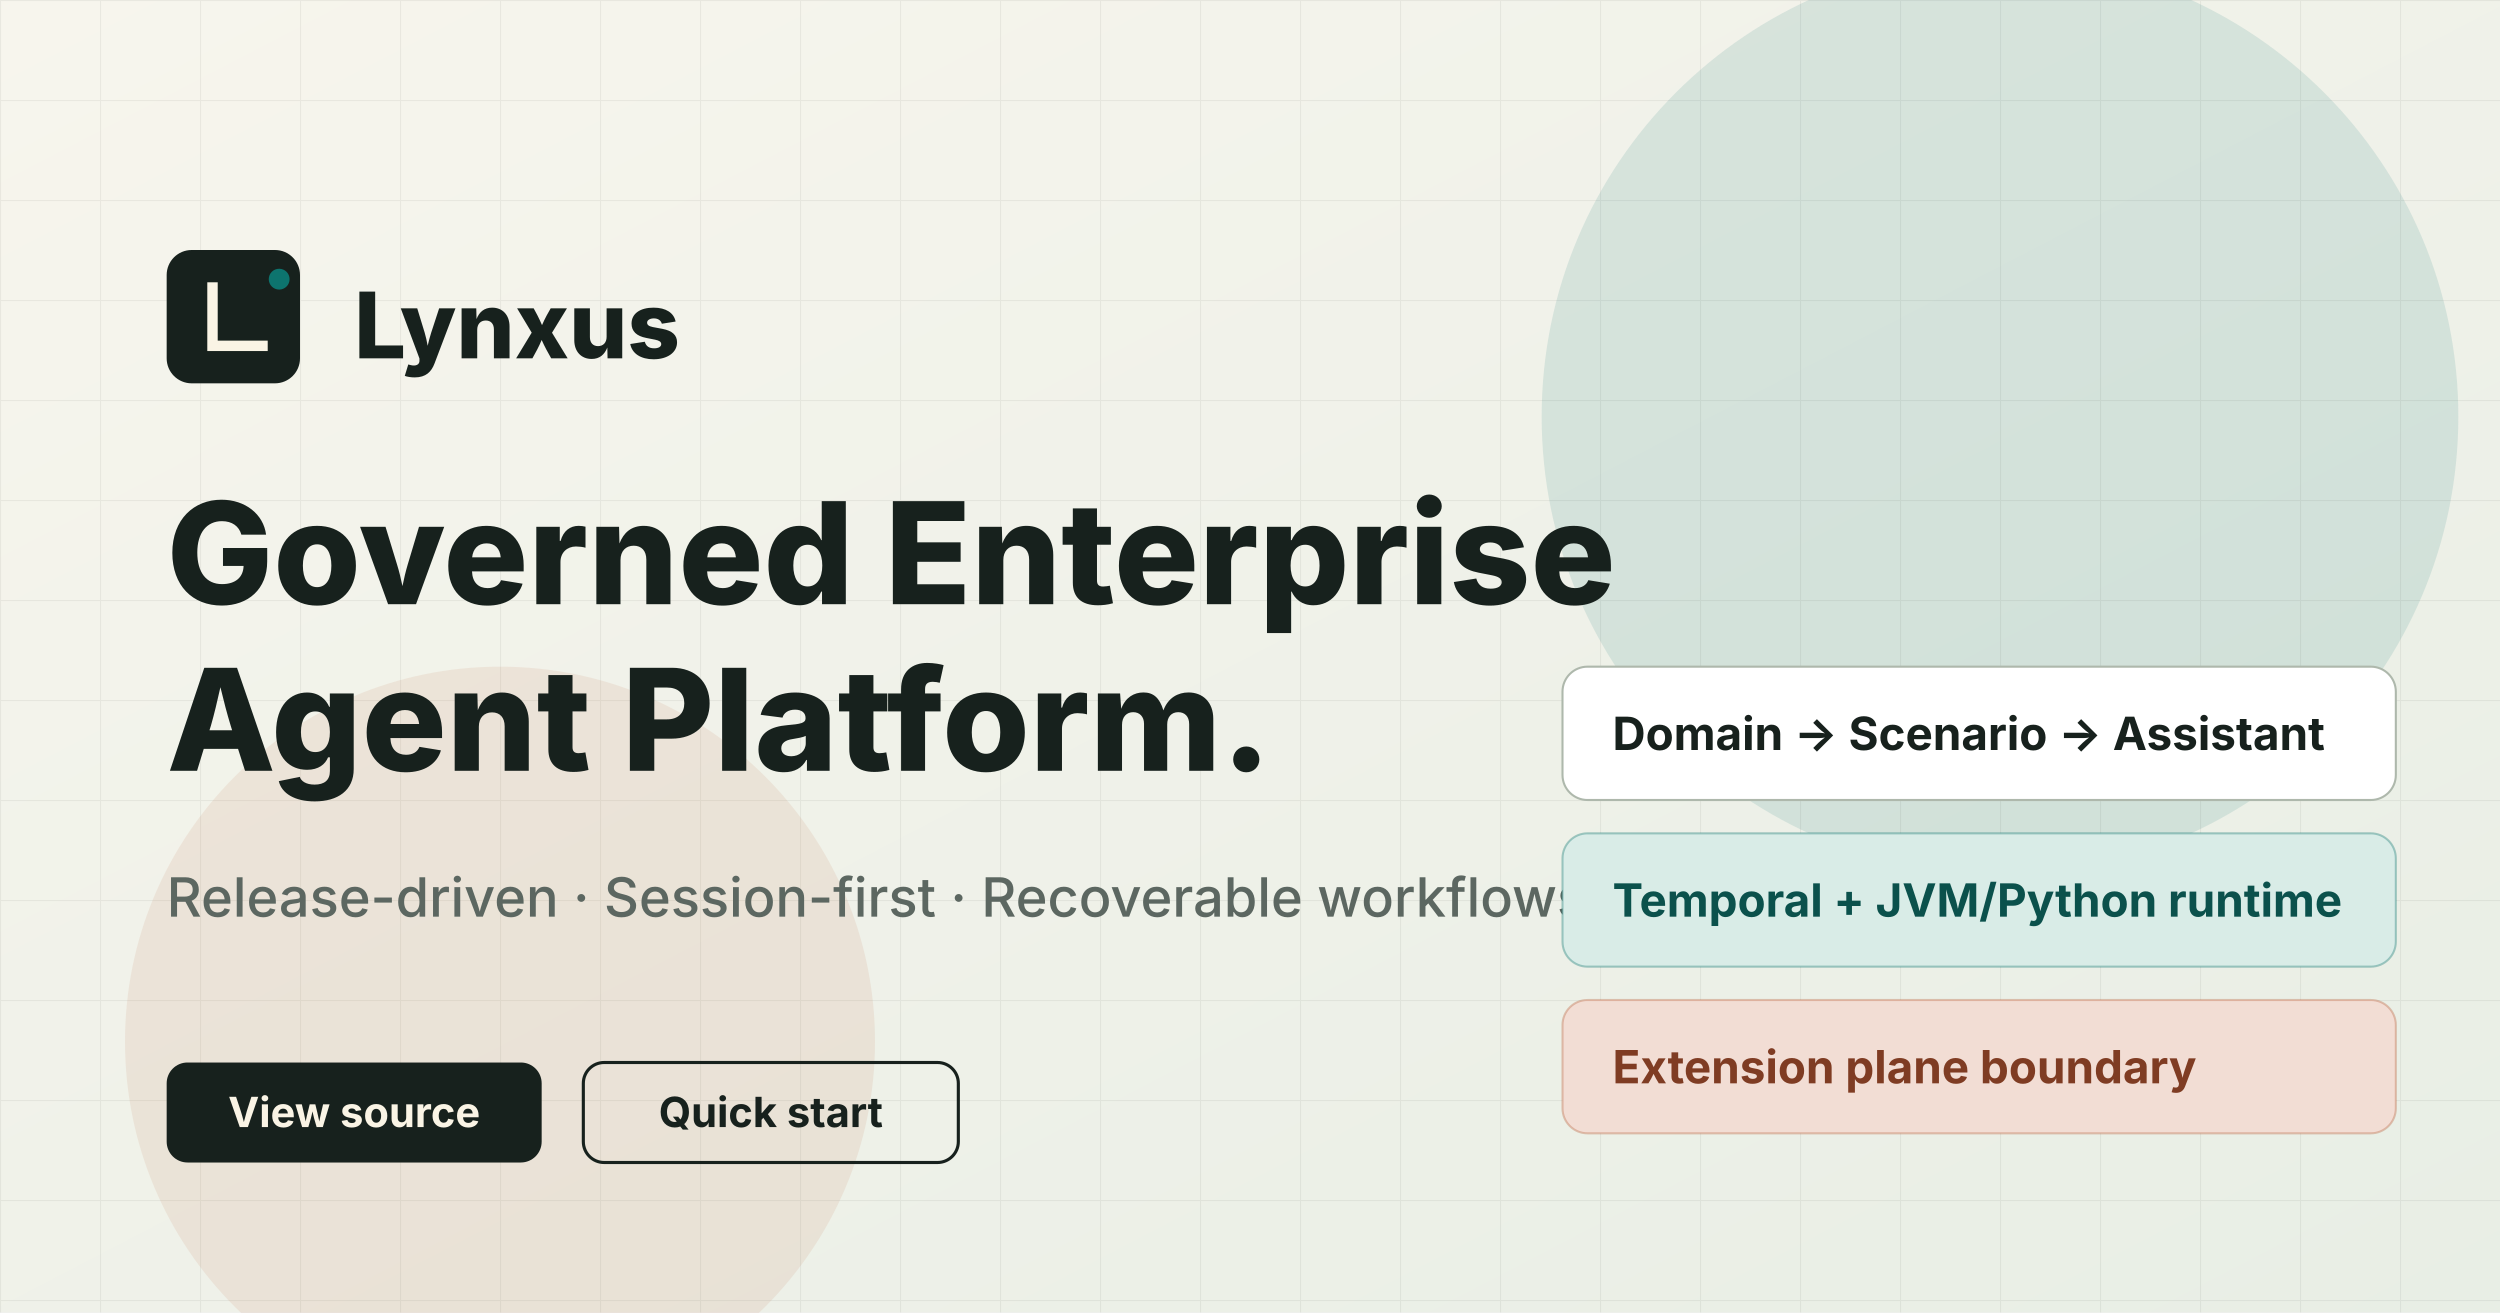
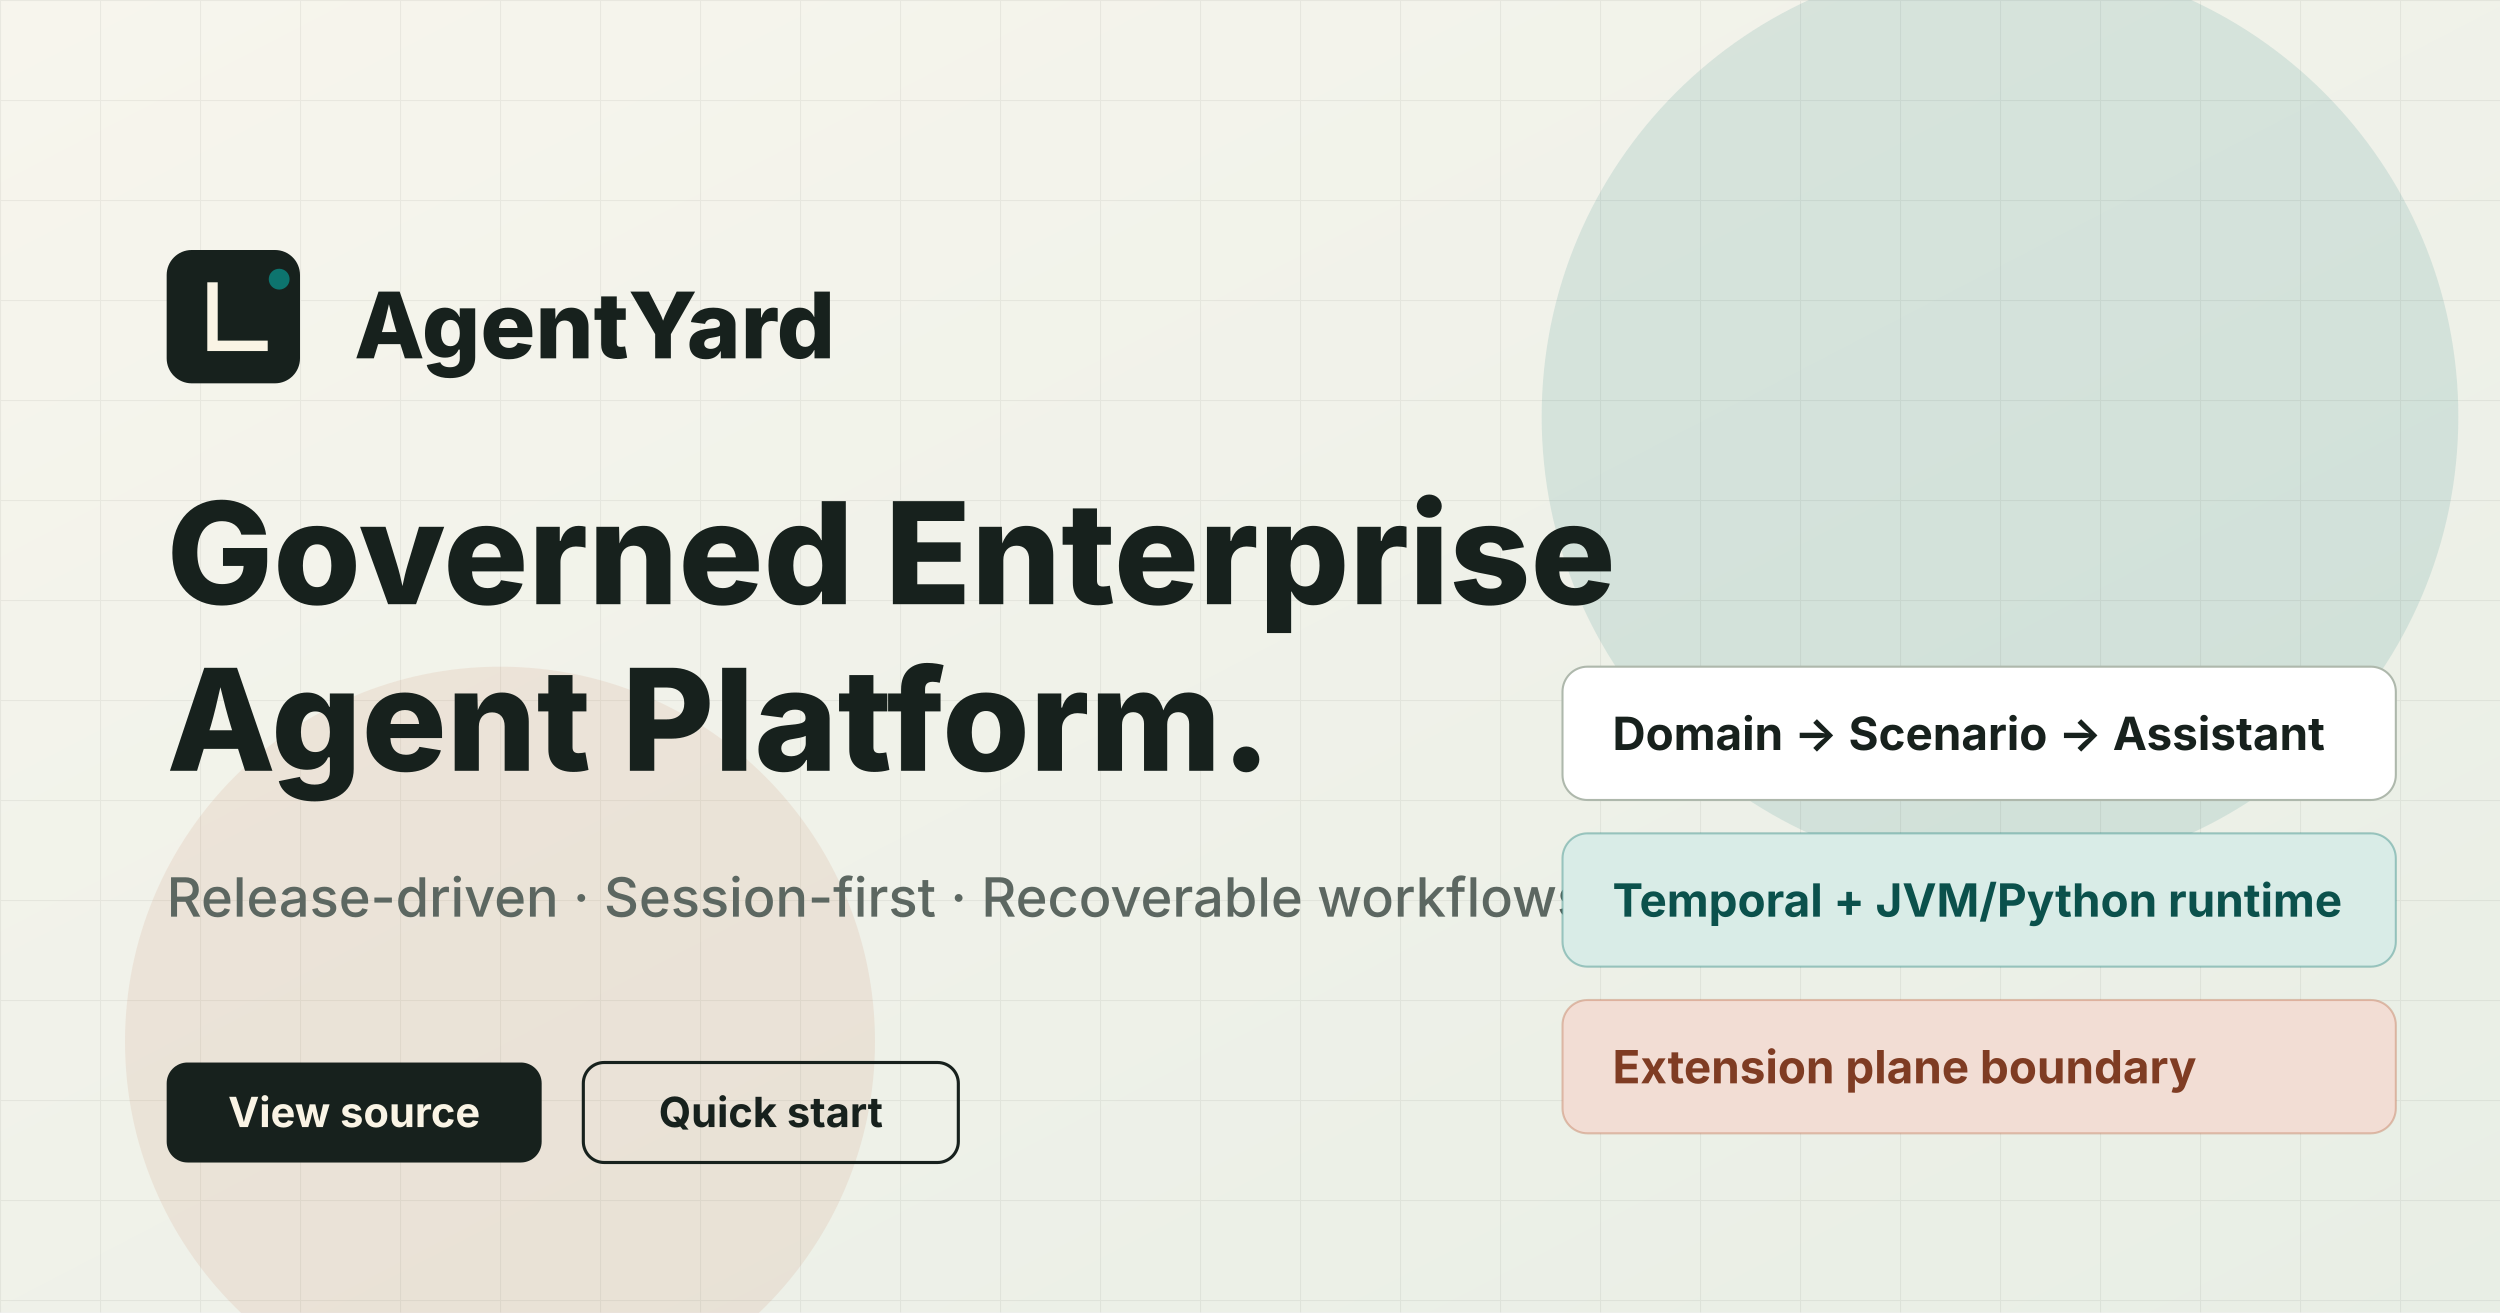
<svg xmlns="http://www.w3.org/2000/svg" viewBox="0 0 1200 630" width="1200" height="630">
  <defs>
    <linearGradient id="bg" x1="0" y1="0" x2="1" y2="1">
      <stop offset="0" stop-color="#f7f5ed" />
      <stop offset="1" stop-color="#e8eee5" />
    </linearGradient>
    <pattern id="grid" width="48" height="48" patternUnits="userSpaceOnUse">
      <path d="M48 0 L0 0 L0 48" fill="none" stroke="#17211d" stroke-opacity="0.06" stroke-width="1" />
    </pattern>
  </defs>
  <rect width="1200" height="630" fill="url(#bg)" />
  <rect width="1200" height="630" fill="url(#grid)" />
  <circle cx="960" cy="200" r="220" fill="#0d746e" fill-opacity="0.12" />
  <circle cx="240" cy="500" r="180" fill="#b85f3b" fill-opacity="0.10" />
  <g transform="translate(80,120)">
    <rect width="64" height="64" rx="12" fill="#17211d" />
    <path d="M22 18 V46 H46" stroke="#faf4e5" stroke-width="5" stroke-linecap="square" fill="none" />
    <circle cx="54" cy="14" r="5" fill="#0d746e" />
  </g>
-   <text x="170" y="172" font-family="Inter, system-ui, sans-serif" font-size="44" font-weight="800" fill="#17211d">Lynxus</text>
+   <text x="170" y="172" font-family="Inter, system-ui, sans-serif" font-size="44" font-weight="800" fill="#17211d">AgentYard</text>
  <text x="80" y="290" font-family="Inter, system-ui, sans-serif" font-size="68" font-weight="800" fill="#17211d">Governed Enterprise</text>
  <text x="80" y="370" font-family="Inter, system-ui, sans-serif" font-size="68" font-weight="800" fill="#17211d">Agent Platform.</text>
  <text x="80" y="440" font-family="Inter, system-ui, sans-serif" font-size="26" font-weight="500" fill="#5c6761">Release-driven · Session-first · Recoverable workflows</text>
  <g transform="translate(80,510)" font-family="Inter, system-ui, sans-serif" font-size="20" font-weight="700">
    <rect width="180" height="48" rx="10" fill="#17211d" />
    <text x="90" y="31" text-anchor="middle" fill="#faf4e5">View source</text>
    <rect x="200" width="180" height="48" rx="10" fill="none" stroke="#17211d" stroke-width="1.5" />
    <text x="290" y="31" text-anchor="middle" fill="#17211d">Quick start</text>
  </g>
  <g transform="translate(750,320)" font-family="Inter, system-ui, sans-serif" font-size="22" font-weight="700" fill="#17211d">
    <rect width="400" height="64" rx="12" fill="#ffffff" stroke="#aeb8ac" />
    <text x="24" y="40">Domain → Scenario → Assistant</text>
    <rect y="80" width="400" height="64" rx="12" fill="#d9ece7" stroke="#0d746e" stroke-opacity="0.35" />
    <text x="24" y="120" fill="#0b514c">Temporal + JVM/Python runtime</text>
    <rect y="160" width="400" height="64" rx="12" fill="#f2ddd4" stroke="#b85f3b" stroke-opacity="0.35" />
    <text x="24" y="200" fill="#7f3c23">Extension plane boundary</text>
  </g>
</svg>
